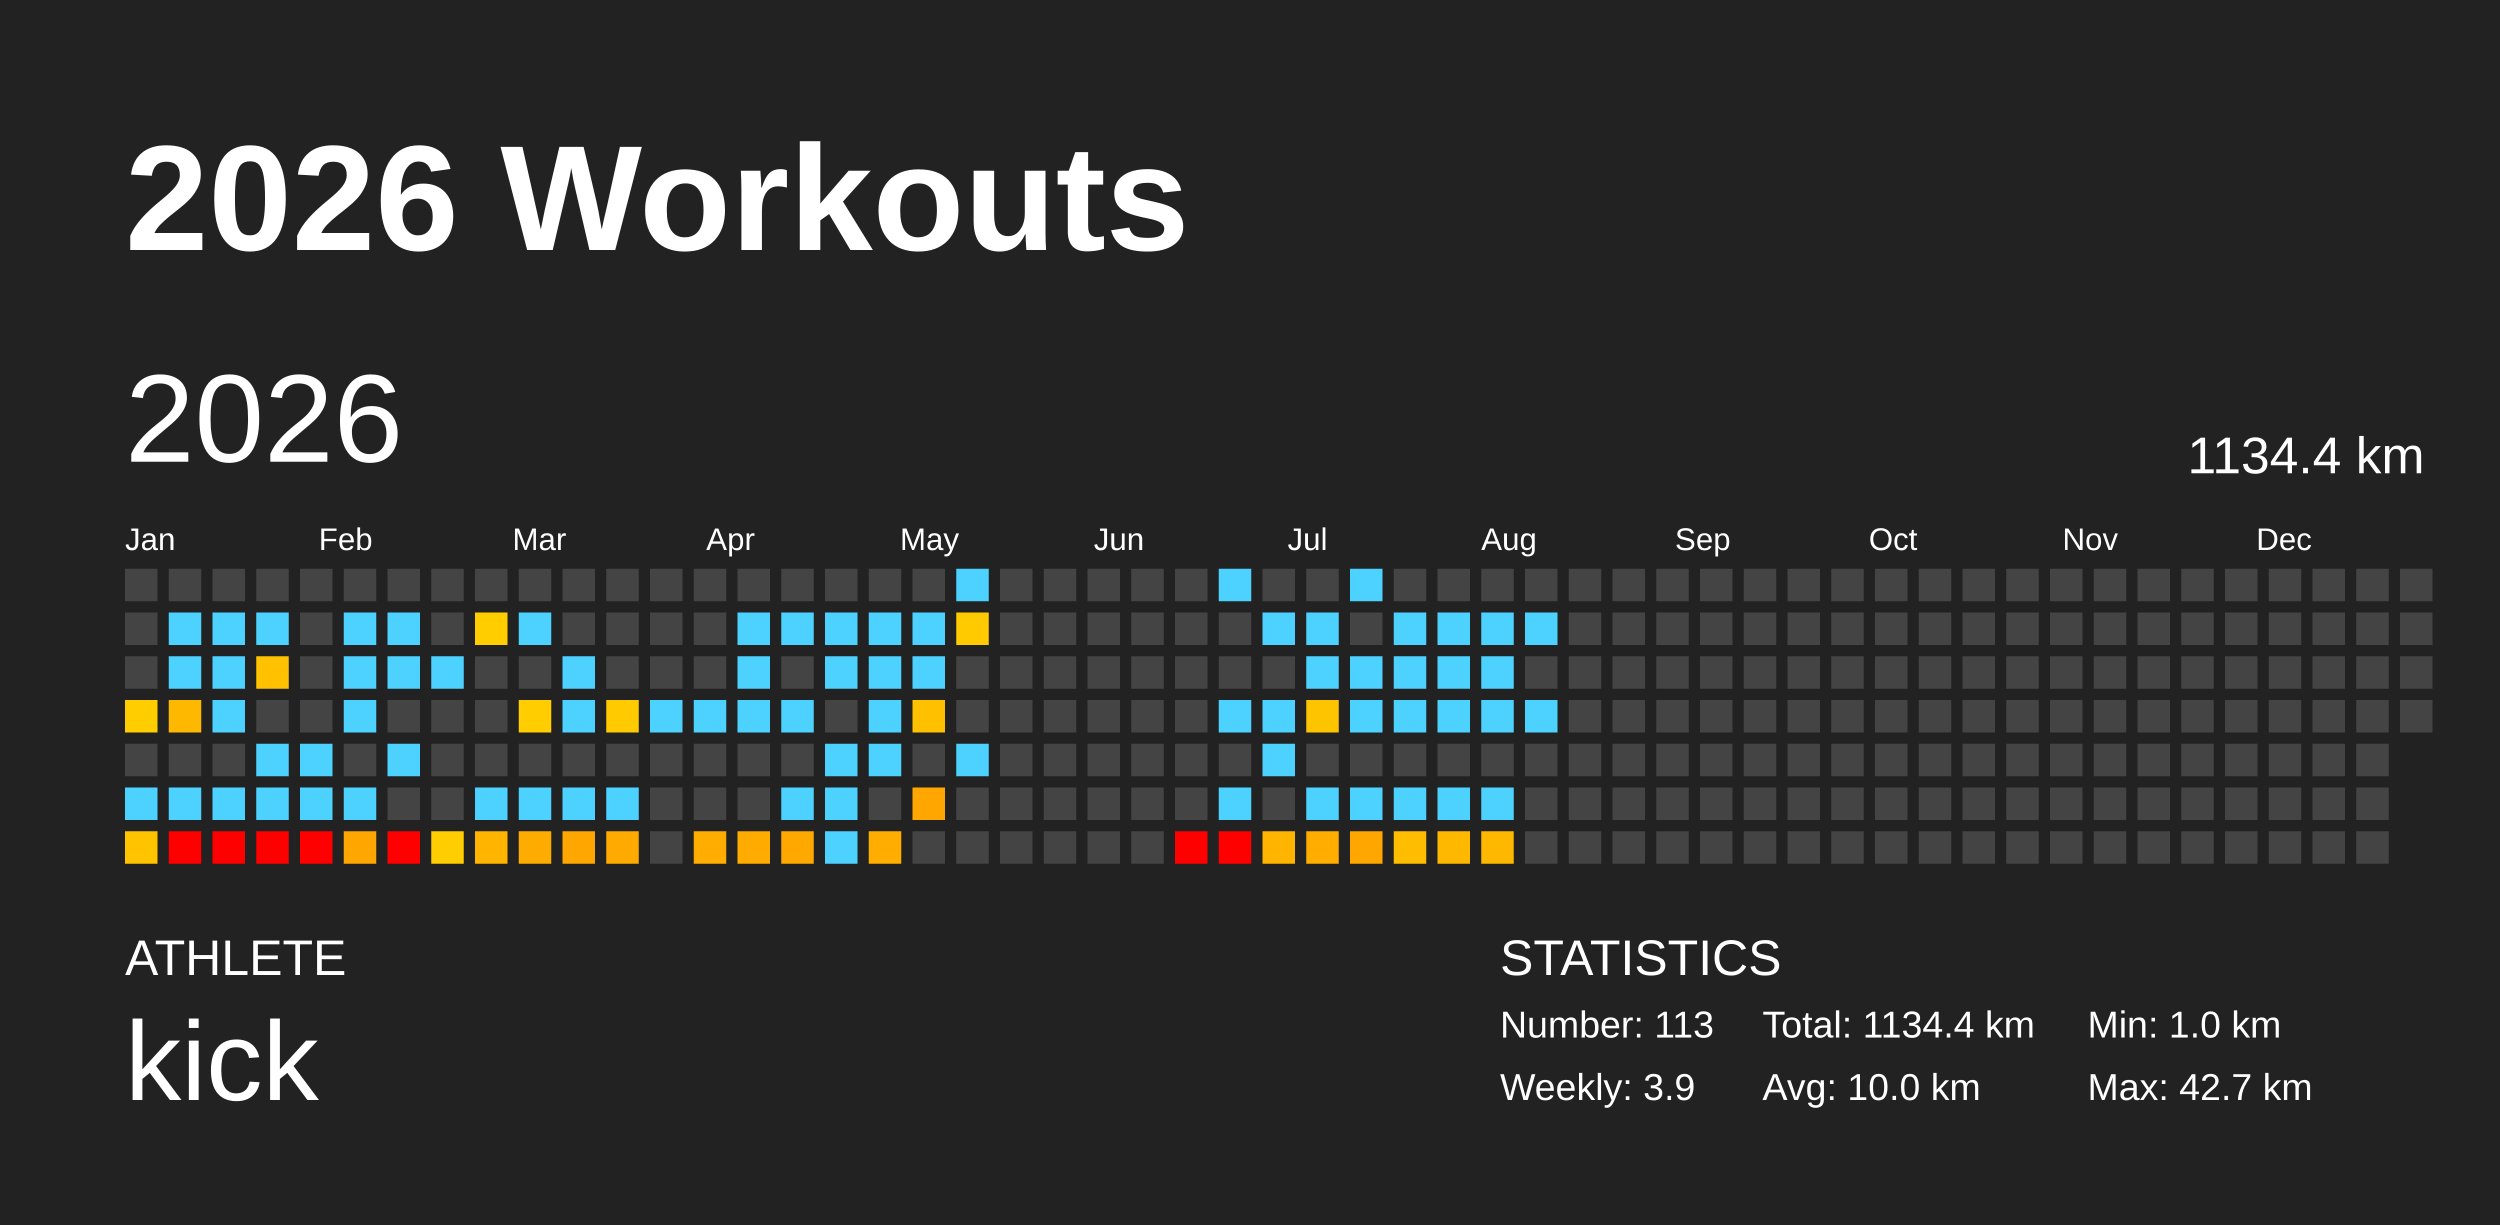
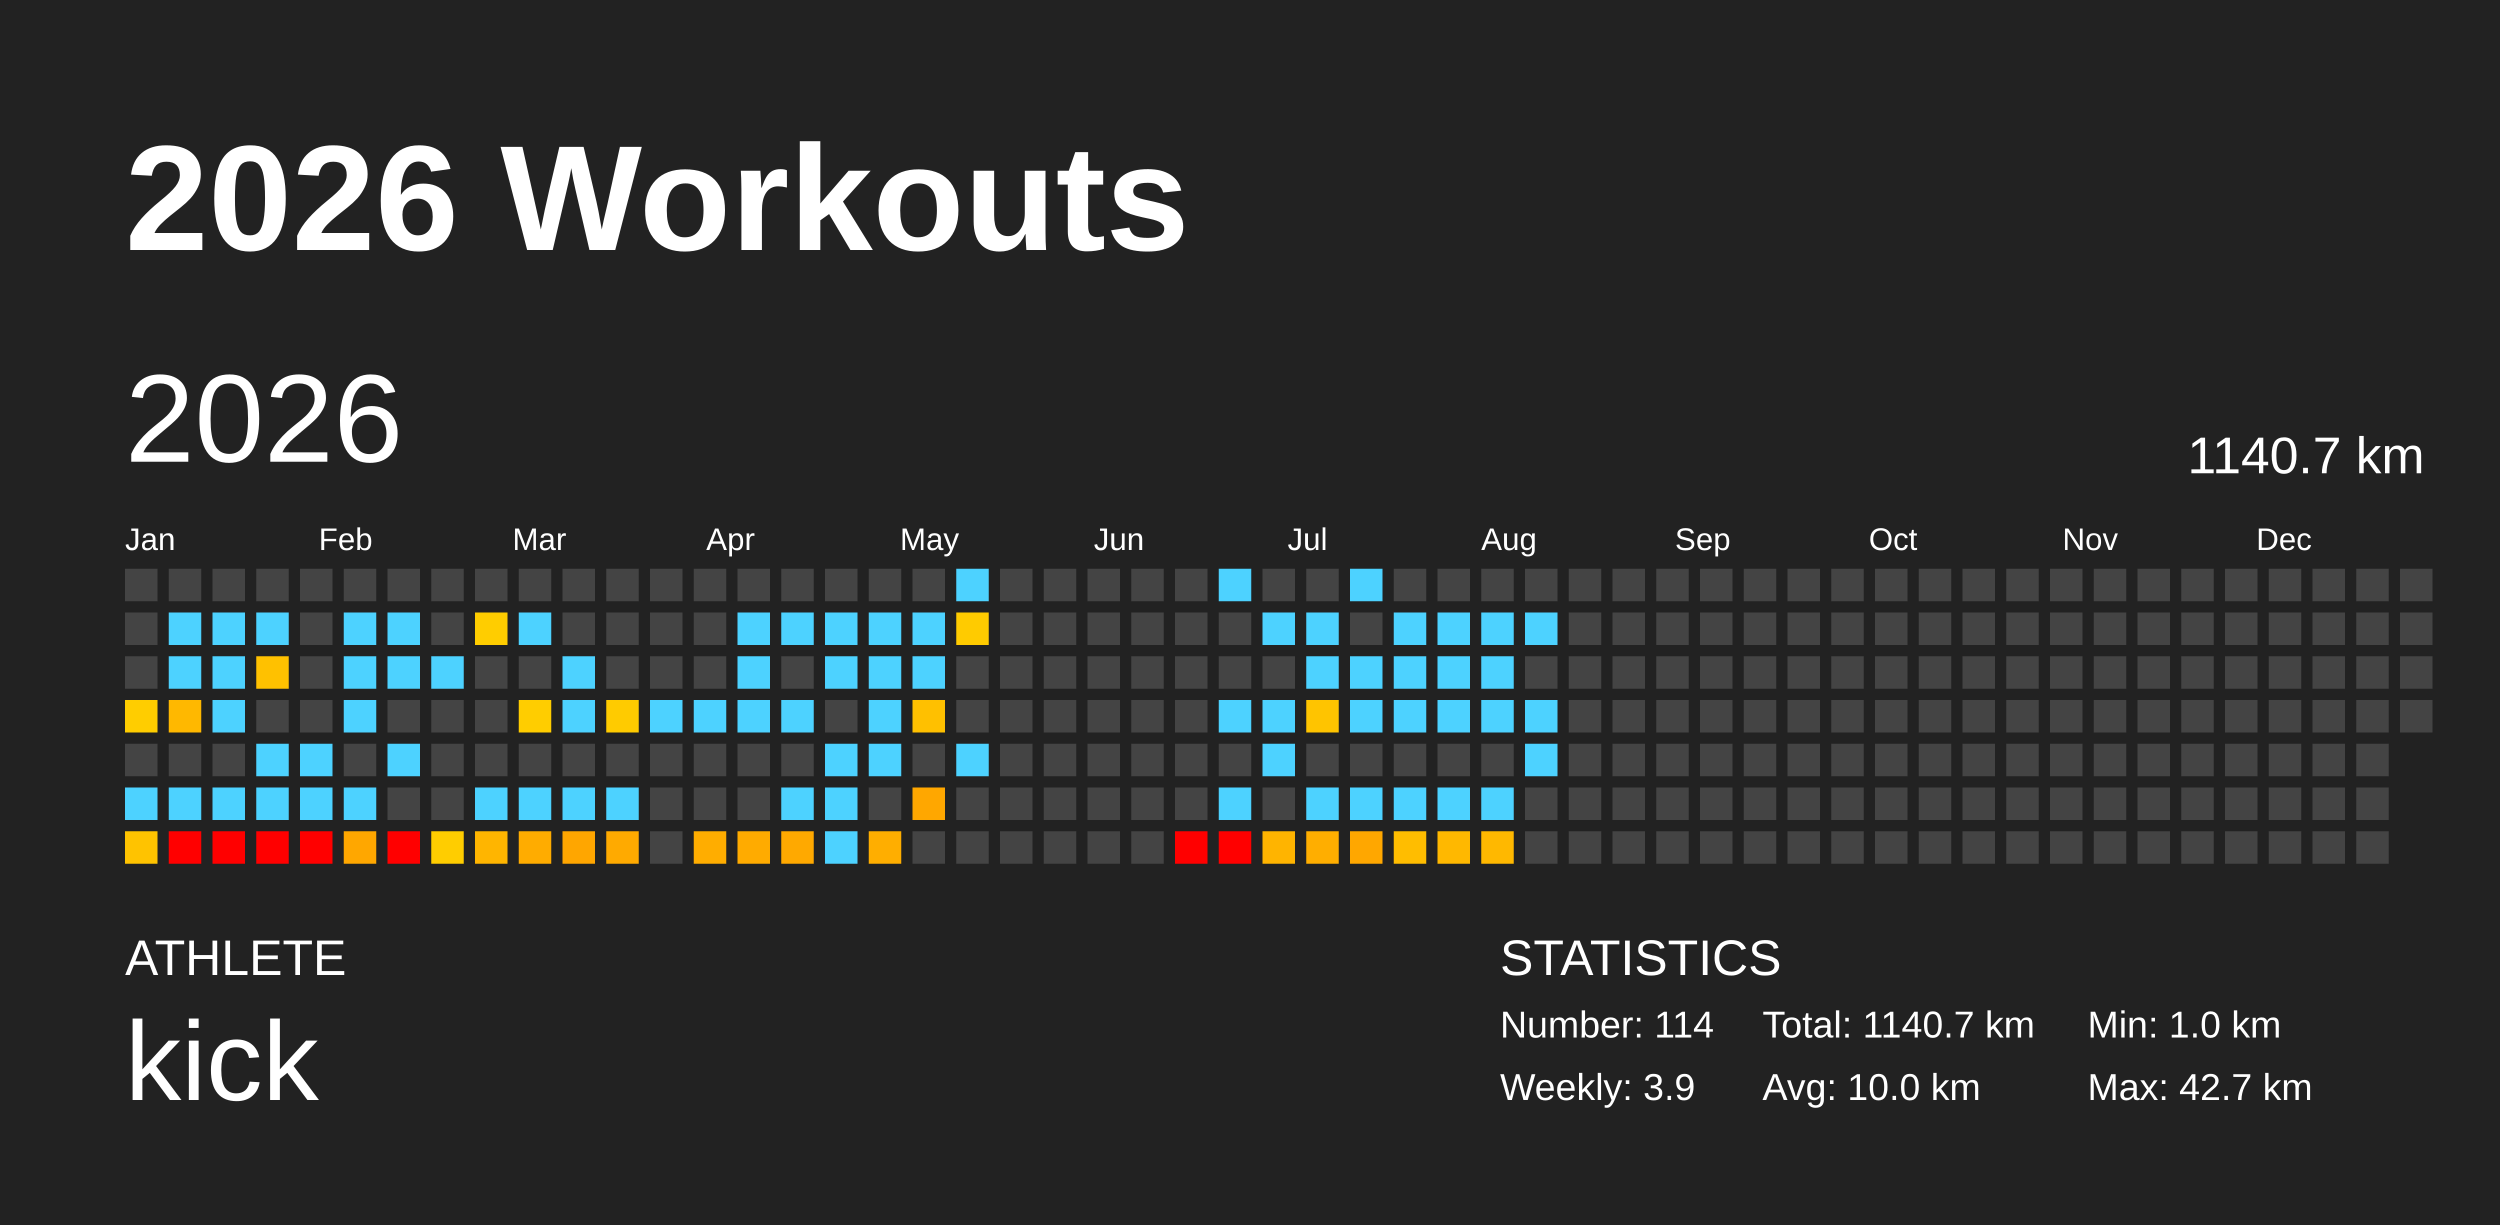
<svg xmlns="http://www.w3.org/2000/svg" baseProfile="full" height="98mm" version="1.1" viewBox="0,0,200,98" width="200mm">
  <defs />
  <rect fill="#222222" height="98" width="200" x="0" y="0" />
  <text fill="#FFFFFF" style="font-size:12px; font-family:Arial; font-weight:bold;" x="10" y="20">2026 Workouts</text>
  <text fill="#FFFFFF" style="font-size:4px; font-family:Arial" x="10" y="78">ATHLETE</text>
  <text fill="#FFFFFF" style="font-size:9px; font-family:Arial" x="10" y="88">kick</text>
  <text fill="#FFFFFF" style="font-size:4px; font-family:Arial" x="120" y="78">STATISTICS</text>
-   <text fill="#FFFFFF" style="font-size:3px; font-family:Arial" x="120" y="83">Number: 113</text>
+   <text fill="#FFFFFF" style="font-size:3px; font-family:Arial" x="120" y="83">Number: 114</text>
  <text fill="#FFFFFF" style="font-size:3px; font-family:Arial" x="120" y="88">Weekly: 3.9</text>
-   <text fill="#FFFFFF" style="font-size:3px; font-family:Arial" x="141" y="83">Total: 1134.4 km</text>
+   <text fill="#FFFFFF" style="font-size:3px; font-family:Arial" x="141" y="83">Total: 1140.7 km</text>
  <text fill="#FFFFFF" style="font-size:3px; font-family:Arial" x="141" y="88">Avg: 10.0 km</text>
  <text fill="#FFFFFF" style="font-size:3px; font-family:Arial" x="167" y="83">Min: 1.0 km</text>
  <text fill="#FFFFFF" style="font-size:3px; font-family:Arial" x="167" y="88">Max: 42.7 km</text>
  <text dominant-baseline="hanging" fill="#FFFFFF" style="font-size:10.0px; font-family:Arial;" x="10" y="30">2026</text>
-   <text dominant-baseline="hanging" fill="#FFFFFF" style="font-size:4.125px; font-family:Arial;" x="175" y="35">1134.4 km</text>
+   <text dominant-baseline="hanging" fill="#FFFFFF" style="font-size:4.125px; font-family:Arial;" x="175" y="35">1140.7 km</text>
  <text fill="#FFFFFF" style="font-size:2.5px; font-family:Arial" x="10.0" y="44">Jan</text>
  <text fill="#FFFFFF" style="font-size:2.5px; font-family:Arial" x="25.5" y="44">Feb</text>
  <text fill="#FFFFFF" style="font-size:2.5px; font-family:Arial" x="41.0" y="44">Mar</text>
  <text fill="#FFFFFF" style="font-size:2.5px; font-family:Arial" x="56.5" y="44">Apr</text>
  <text fill="#FFFFFF" style="font-size:2.5px; font-family:Arial" x="72.0" y="44">May</text>
  <text fill="#FFFFFF" style="font-size:2.5px; font-family:Arial" x="87.5" y="44">Jun</text>
  <text fill="#FFFFFF" style="font-size:2.5px; font-family:Arial" x="103.0" y="44">Jul</text>
  <text fill="#FFFFFF" style="font-size:2.5px; font-family:Arial" x="118.5" y="44">Aug</text>
  <text fill="#FFFFFF" style="font-size:2.5px; font-family:Arial" x="134.0" y="44">Sep</text>
  <text fill="#FFFFFF" style="font-size:2.5px; font-family:Arial" x="149.5" y="44">Oct</text>
  <text fill="#FFFFFF" style="font-size:2.5px; font-family:Arial" x="165.0" y="44">Nov</text>
  <text fill="#FFFFFF" style="font-size:2.5px; font-family:Arial" x="180.5" y="44">Dec</text>
  <rect fill="#444444" height="2.6" width="2.6" x="10.0" y="45.5" />
  <rect fill="#444444" height="2.6" width="2.6" x="10.0" y="49.0" />
  <rect fill="#444444" height="2.6" width="2.6" x="10.0" y="52.5" />
  <rect fill="#ffcd00" height="2.6" width="2.6" x="10.0" y="56.0" />
  <rect fill="#444444" height="2.6" width="2.6" x="10.0" y="59.5" />
  <rect fill="#4dd2ff" height="2.6" width="2.6" x="10.0" y="63.0" />
  <rect fill="#ffc300" height="2.6" width="2.6" x="10.0" y="66.5" />
  <rect fill="#444444" height="2.6" width="2.6" x="13.5" y="45.5" />
  <rect fill="#4dd2ff" height="2.6" width="2.6" x="13.5" y="49.0" />
  <rect fill="#4dd2ff" height="2.6" width="2.6" x="13.5" y="52.5" />
  <rect fill="#ffb800" height="2.6" width="2.6" x="13.5" y="56.0" />
  <rect fill="#444444" height="2.6" width="2.6" x="13.5" y="59.5" />
  <rect fill="#4dd2ff" height="2.6" width="2.6" x="13.5" y="63.0" />
  <rect fill="red" height="2.6" width="2.6" x="13.5" y="66.5" />
  <rect fill="#444444" height="2.6" width="2.6" x="17.0" y="45.5" />
  <rect fill="#4dd2ff" height="2.6" width="2.6" x="17.0" y="49.0" />
  <rect fill="#4dd2ff" height="2.6" width="2.6" x="17.0" y="52.5" />
  <rect fill="#4dd2ff" height="2.6" width="2.6" x="17.0" y="56.0" />
  <rect fill="#444444" height="2.6" width="2.6" x="17.0" y="59.5" />
  <rect fill="#4dd2ff" height="2.6" width="2.6" x="17.0" y="63.0" />
  <rect fill="red" height="2.6" width="2.6" x="17.0" y="66.5" />
  <rect fill="#444444" height="2.6" width="2.6" x="20.5" y="45.5" />
  <rect fill="#4dd2ff" height="2.6" width="2.6" x="20.5" y="49.0" />
  <rect fill="#ffc100" height="2.6" width="2.6" x="20.5" y="52.5" />
  <rect fill="#444444" height="2.6" width="2.6" x="20.5" y="56.0" />
  <rect fill="#4dd2ff" height="2.6" width="2.6" x="20.5" y="59.5" />
  <rect fill="#4dd2ff" height="2.6" width="2.6" x="20.5" y="63.0" />
  <rect fill="red" height="2.6" width="2.6" x="20.5" y="66.5" />
  <rect fill="#444444" height="2.6" width="2.6" x="24.0" y="45.5" />
  <rect fill="#444444" height="2.6" width="2.6" x="24.0" y="49.0" />
  <rect fill="#444444" height="2.6" width="2.6" x="24.0" y="52.5" />
  <rect fill="#444444" height="2.6" width="2.6" x="24.0" y="56.0" />
  <rect fill="#4dd2ff" height="2.6" width="2.6" x="24.0" y="59.5" />
  <rect fill="#4dd2ff" height="2.6" width="2.6" x="24.0" y="63.0" />
  <rect fill="red" height="2.6" width="2.6" x="24.0" y="66.5" />
  <rect fill="#444444" height="2.6" width="2.6" x="27.5" y="45.5" />
  <rect fill="#4dd2ff" height="2.6" width="2.6" x="27.5" y="49.0" />
  <rect fill="#4dd2ff" height="2.6" width="2.6" x="27.5" y="52.5" />
  <rect fill="#4dd2ff" height="2.6" width="2.6" x="27.5" y="56.0" />
  <rect fill="#444444" height="2.6" width="2.6" x="27.5" y="59.5" />
  <rect fill="#4dd2ff" height="2.6" width="2.6" x="27.5" y="63.0" />
  <rect fill="#ffa700" height="2.6" width="2.6" x="27.5" y="66.5" />
  <rect fill="#444444" height="2.6" width="2.6" x="31.0" y="45.5" />
  <rect fill="#4dd2ff" height="2.6" width="2.6" x="31.0" y="49.0" />
  <rect fill="#4dd2ff" height="2.6" width="2.6" x="31.0" y="52.5" />
  <rect fill="#444444" height="2.6" width="2.6" x="31.0" y="56.0" />
  <rect fill="#4dd2ff" height="2.6" width="2.6" x="31.0" y="59.5" />
  <rect fill="#444444" height="2.6" width="2.6" x="31.0" y="63.0" />
  <rect fill="red" height="2.6" width="2.6" x="31.0" y="66.5" />
  <rect fill="#444444" height="2.6" width="2.6" x="34.5" y="45.5" />
  <rect fill="#444444" height="2.6" width="2.6" x="34.5" y="49.0" />
  <rect fill="#4dd2ff" height="2.6" width="2.6" x="34.5" y="52.5" />
  <rect fill="#444444" height="2.6" width="2.6" x="34.5" y="56.0" />
  <rect fill="#444444" height="2.6" width="2.6" x="34.5" y="59.5" />
  <rect fill="#444444" height="2.6" width="2.6" x="34.5" y="63.0" />
  <rect fill="#ffcd00" height="2.6" width="2.6" x="34.5" y="66.5" />
  <rect fill="#444444" height="2.6" width="2.6" x="38.0" y="45.5" />
  <rect fill="#ffcd00" height="2.6" width="2.6" x="38.0" y="49.0" />
  <rect fill="#444444" height="2.6" width="2.6" x="38.0" y="52.5" />
  <rect fill="#444444" height="2.6" width="2.6" x="38.0" y="56.0" />
  <rect fill="#444444" height="2.6" width="2.6" x="38.0" y="59.5" />
  <rect fill="#4dd2ff" height="2.6" width="2.6" x="38.0" y="63.0" />
  <rect fill="#ffb500" height="2.6" width="2.6" x="38.0" y="66.5" />
  <rect fill="#444444" height="2.6" width="2.6" x="41.5" y="45.5" />
  <rect fill="#4dd2ff" height="2.6" width="2.6" x="41.5" y="49.0" />
  <rect fill="#444444" height="2.6" width="2.6" x="41.5" y="52.5" />
  <rect fill="#ffcd00" height="2.6" width="2.6" x="41.5" y="56.0" />
  <rect fill="#444444" height="2.6" width="2.6" x="41.5" y="59.5" />
  <rect fill="#4dd2ff" height="2.6" width="2.6" x="41.5" y="63.0" />
  <rect fill="#ffac00" height="2.6" width="2.6" x="41.5" y="66.5" />
  <rect fill="#444444" height="2.6" width="2.6" x="45.0" y="45.5" />
  <rect fill="#444444" height="2.6" width="2.6" x="45.0" y="49.0" />
  <rect fill="#4dd2ff" height="2.6" width="2.6" x="45.0" y="52.5" />
  <rect fill="#4dd2ff" height="2.6" width="2.6" x="45.0" y="56.0" />
  <rect fill="#444444" height="2.6" width="2.6" x="45.0" y="59.5" />
  <rect fill="#4dd2ff" height="2.6" width="2.6" x="45.0" y="63.0" />
  <rect fill="#ffa600" height="2.6" width="2.6" x="45.0" y="66.5" />
  <rect fill="#444444" height="2.6" width="2.6" x="48.5" y="45.5" />
  <rect fill="#444444" height="2.6" width="2.6" x="48.5" y="49.0" />
  <rect fill="#444444" height="2.6" width="2.6" x="48.5" y="52.5" />
  <rect fill="#ffcb00" height="2.6" width="2.6" x="48.5" y="56.0" />
  <rect fill="#444444" height="2.6" width="2.6" x="48.5" y="59.5" />
  <rect fill="#4dd2ff" height="2.6" width="2.6" x="48.5" y="63.0" />
  <rect fill="#ffaa00" height="2.6" width="2.6" x="48.5" y="66.5" />
  <rect fill="#444444" height="2.6" width="2.6" x="52.0" y="45.5" />
  <rect fill="#444444" height="2.6" width="2.6" x="52.0" y="49.0" />
  <rect fill="#444444" height="2.6" width="2.6" x="52.0" y="52.5" />
  <rect fill="#4dd2ff" height="2.6" width="2.6" x="52.0" y="56.0" />
  <rect fill="#444444" height="2.6" width="2.6" x="52.0" y="59.5" />
  <rect fill="#444444" height="2.6" width="2.6" x="52.0" y="63.0" />
  <rect fill="#444444" height="2.6" width="2.6" x="52.0" y="66.5" />
  <rect fill="#444444" height="2.6" width="2.6" x="55.5" y="45.5" />
  <rect fill="#444444" height="2.6" width="2.6" x="55.5" y="49.0" />
  <rect fill="#444444" height="2.6" width="2.6" x="55.5" y="52.5" />
  <rect fill="#4dd2ff" height="2.6" width="2.6" x="55.5" y="56.0" />
  <rect fill="#444444" height="2.6" width="2.6" x="55.5" y="59.5" />
  <rect fill="#444444" height="2.6" width="2.6" x="55.5" y="63.0" />
  <rect fill="#ffad00" height="2.6" width="2.6" x="55.5" y="66.5" />
  <rect fill="#444444" height="2.6" width="2.6" x="59.0" y="45.5" />
  <rect fill="#4dd2ff" height="2.6" width="2.6" x="59.0" y="49.0" />
  <rect fill="#4dd2ff" height="2.6" width="2.6" x="59.0" y="52.5" />
  <rect fill="#4dd2ff" height="2.6" width="2.6" x="59.0" y="56.0" />
  <rect fill="#444444" height="2.6" width="2.6" x="59.0" y="59.5" />
  <rect fill="#444444" height="2.6" width="2.6" x="59.0" y="63.0" />
  <rect fill="#ffab00" height="2.6" width="2.6" x="59.0" y="66.5" />
  <rect fill="#444444" height="2.6" width="2.6" x="62.5" y="45.5" />
  <rect fill="#4dd2ff" height="2.6" width="2.6" x="62.5" y="49.0" />
  <rect fill="#444444" height="2.6" width="2.6" x="62.5" y="52.5" />
  <rect fill="#4dd2ff" height="2.6" width="2.6" x="62.5" y="56.0" />
  <rect fill="#444444" height="2.6" width="2.6" x="62.5" y="59.5" />
  <rect fill="#4dd2ff" height="2.6" width="2.6" x="62.5" y="63.0" />
  <rect fill="#ffa900" height="2.6" width="2.6" x="62.5" y="66.5" />
  <rect fill="#444444" height="2.6" width="2.6" x="66.0" y="45.5" />
  <rect fill="#4dd2ff" height="2.6" width="2.6" x="66.0" y="49.0" />
  <rect fill="#4dd2ff" height="2.6" width="2.6" x="66.0" y="52.5" />
  <rect fill="#444444" height="2.6" width="2.6" x="66.0" y="56.0" />
  <rect fill="#4dd2ff" height="2.6" width="2.6" x="66.0" y="59.5" />
  <rect fill="#4dd2ff" height="2.6" width="2.6" x="66.0" y="63.0" />
  <rect fill="#4dd2ff" height="2.6" width="2.6" x="66.0" y="66.5" />
  <rect fill="#444444" height="2.6" width="2.6" x="69.5" y="45.5" />
  <rect fill="#4dd2ff" height="2.6" width="2.6" x="69.5" y="49.0" />
  <rect fill="#4dd2ff" height="2.6" width="2.6" x="69.5" y="52.5" />
  <rect fill="#4dd2ff" height="2.6" width="2.6" x="69.5" y="56.0" />
  <rect fill="#4dd2ff" height="2.6" width="2.6" x="69.5" y="59.5" />
  <rect fill="#444444" height="2.6" width="2.6" x="69.5" y="63.0" />
  <rect fill="#ffae00" height="2.6" width="2.6" x="69.5" y="66.5" />
  <rect fill="#444444" height="2.6" width="2.6" x="73.0" y="45.5" />
  <rect fill="#4dd2ff" height="2.6" width="2.6" x="73.0" y="49.0" />
  <rect fill="#4dd2ff" height="2.6" width="2.6" x="73.0" y="52.5" />
  <rect fill="#ffc000" height="2.6" width="2.6" x="73.0" y="56.0" />
  <rect fill="#444444" height="2.6" width="2.6" x="73.0" y="59.5" />
  <rect fill="#ffa700" height="2.6" width="2.6" x="73.0" y="63.0" />
  <rect fill="#444444" height="2.6" width="2.6" x="73.0" y="66.5" />
  <rect fill="#4dd2ff" height="2.6" width="2.6" x="76.5" y="45.5" />
  <rect fill="#ffcb00" height="2.6" width="2.6" x="76.5" y="49.0" />
  <rect fill="#444444" height="2.6" width="2.6" x="76.5" y="52.5" />
  <rect fill="#444444" height="2.6" width="2.6" x="76.5" y="56.0" />
  <rect fill="#4dd2ff" height="2.6" width="2.6" x="76.5" y="59.5" />
  <rect fill="#444444" height="2.6" width="2.6" x="76.5" y="63.0" />
  <rect fill="#444444" height="2.6" width="2.6" x="76.5" y="66.5" />
  <rect fill="#444444" height="2.6" width="2.6" x="80.0" y="45.5" />
  <rect fill="#444444" height="2.6" width="2.6" x="80.0" y="49.0" />
  <rect fill="#444444" height="2.6" width="2.6" x="80.0" y="52.5" />
  <rect fill="#444444" height="2.6" width="2.6" x="80.0" y="56.0" />
  <rect fill="#444444" height="2.6" width="2.6" x="80.0" y="59.5" />
  <rect fill="#444444" height="2.6" width="2.6" x="80.0" y="63.0" />
  <rect fill="#444444" height="2.6" width="2.6" x="80.0" y="66.5" />
  <rect fill="#444444" height="2.6" width="2.6" x="83.5" y="45.5" />
  <rect fill="#444444" height="2.6" width="2.6" x="83.5" y="49.0" />
  <rect fill="#444444" height="2.6" width="2.6" x="83.5" y="52.5" />
  <rect fill="#444444" height="2.6" width="2.6" x="83.5" y="56.0" />
  <rect fill="#444444" height="2.6" width="2.6" x="83.5" y="59.5" />
  <rect fill="#444444" height="2.6" width="2.6" x="83.5" y="63.0" />
  <rect fill="#444444" height="2.6" width="2.6" x="83.5" y="66.5" />
  <rect fill="#444444" height="2.6" width="2.6" x="87.0" y="45.5" />
  <rect fill="#444444" height="2.6" width="2.6" x="87.0" y="49.0" />
  <rect fill="#444444" height="2.6" width="2.6" x="87.0" y="52.5" />
  <rect fill="#444444" height="2.6" width="2.6" x="87.0" y="56.0" />
  <rect fill="#444444" height="2.6" width="2.6" x="87.0" y="59.5" />
  <rect fill="#444444" height="2.6" width="2.6" x="87.0" y="63.0" />
  <rect fill="#444444" height="2.6" width="2.6" x="87.0" y="66.5" />
  <rect fill="#444444" height="2.6" width="2.6" x="90.5" y="45.5" />
  <rect fill="#444444" height="2.6" width="2.6" x="90.5" y="49.0" />
  <rect fill="#444444" height="2.6" width="2.6" x="90.5" y="52.5" />
  <rect fill="#444444" height="2.6" width="2.6" x="90.5" y="56.0" />
  <rect fill="#444444" height="2.6" width="2.6" x="90.5" y="59.5" />
  <rect fill="#444444" height="2.6" width="2.6" x="90.5" y="63.0" />
  <rect fill="#444444" height="2.6" width="2.6" x="90.5" y="66.5" />
  <rect fill="#444444" height="2.6" width="2.6" x="94.0" y="45.5" />
  <rect fill="#444444" height="2.6" width="2.6" x="94.0" y="49.0" />
  <rect fill="#444444" height="2.6" width="2.6" x="94.0" y="52.5" />
  <rect fill="#444444" height="2.6" width="2.6" x="94.0" y="56.0" />
  <rect fill="#444444" height="2.6" width="2.6" x="94.0" y="59.5" />
  <rect fill="#444444" height="2.6" width="2.6" x="94.0" y="63.0" />
  <rect fill="red" height="2.6" width="2.6" x="94.0" y="66.5" />
  <rect fill="#4dd2ff" height="2.6" width="2.6" x="97.5" y="45.5" />
  <rect fill="#444444" height="2.6" width="2.6" x="97.5" y="49.0" />
  <rect fill="#444444" height="2.6" width="2.6" x="97.5" y="52.5" />
  <rect fill="#4dd2ff" height="2.6" width="2.6" x="97.5" y="56.0" />
  <rect fill="#444444" height="2.6" width="2.6" x="97.5" y="59.5" />
  <rect fill="#4dd2ff" height="2.6" width="2.6" x="97.5" y="63.0" />
  <rect fill="red" height="2.6" width="2.6" x="97.5" y="66.5" />
  <rect fill="#444444" height="2.6" width="2.6" x="101.0" y="45.5" />
  <rect fill="#4dd2ff" height="2.6" width="2.6" x="101.0" y="49.0" />
  <rect fill="#444444" height="2.6" width="2.6" x="101.0" y="52.5" />
  <rect fill="#4dd2ff" height="2.6" width="2.6" x="101.0" y="56.0" />
  <rect fill="#4dd2ff" height="2.6" width="2.6" x="101.0" y="59.5" />
  <rect fill="#444444" height="2.6" width="2.6" x="101.0" y="63.0" />
  <rect fill="#ffb400" height="2.6" width="2.6" x="101.0" y="66.5" />
  <rect fill="#444444" height="2.6" width="2.6" x="104.5" y="45.5" />
  <rect fill="#4dd2ff" height="2.6" width="2.6" x="104.5" y="49.0" />
  <rect fill="#4dd2ff" height="2.6" width="2.6" x="104.5" y="52.5" />
  <rect fill="#ffc400" height="2.6" width="2.6" x="104.5" y="56.0" />
  <rect fill="#444444" height="2.6" width="2.6" x="104.5" y="59.5" />
  <rect fill="#4dd2ff" height="2.6" width="2.6" x="104.5" y="63.0" />
  <rect fill="#ffae00" height="2.6" width="2.6" x="104.5" y="66.5" />
  <rect fill="#4dd2ff" height="2.6" width="2.6" x="108.0" y="45.5" />
  <rect fill="#444444" height="2.6" width="2.6" x="108.0" y="49.0" />
  <rect fill="#4dd2ff" height="2.6" width="2.6" x="108.0" y="52.5" />
  <rect fill="#4dd2ff" height="2.6" width="2.6" x="108.0" y="56.0" />
  <rect fill="#444444" height="2.6" width="2.6" x="108.0" y="59.5" />
  <rect fill="#4dd2ff" height="2.6" width="2.6" x="108.0" y="63.0" />
  <rect fill="#ffa700" height="2.6" width="2.6" x="108.0" y="66.5" />
  <rect fill="#444444" height="2.6" width="2.6" x="111.5" y="45.5" />
  <rect fill="#4dd2ff" height="2.6" width="2.6" x="111.5" y="49.0" />
  <rect fill="#4dd2ff" height="2.6" width="2.6" x="111.5" y="52.5" />
  <rect fill="#4dd2ff" height="2.6" width="2.6" x="111.5" y="56.0" />
  <rect fill="#444444" height="2.6" width="2.6" x="111.5" y="59.5" />
  <rect fill="#4dd2ff" height="2.6" width="2.6" x="111.5" y="63.0" />
  <rect fill="#ffbd00" height="2.6" width="2.6" x="111.5" y="66.5" />
  <rect fill="#444444" height="2.6" width="2.6" x="115.0" y="45.5" />
  <rect fill="#4dd2ff" height="2.6" width="2.6" x="115.0" y="49.0" />
  <rect fill="#4dd2ff" height="2.6" width="2.6" x="115.0" y="52.5" />
  <rect fill="#4dd2ff" height="2.6" width="2.6" x="115.0" y="56.0" />
  <rect fill="#444444" height="2.6" width="2.6" x="115.0" y="59.5" />
  <rect fill="#4dd2ff" height="2.6" width="2.6" x="115.0" y="63.0" />
  <rect fill="#ffb800" height="2.6" width="2.6" x="115.0" y="66.5" />
  <rect fill="#444444" height="2.6" width="2.6" x="118.5" y="45.5" />
  <rect fill="#4dd2ff" height="2.6" width="2.6" x="118.5" y="49.0" />
  <rect fill="#4dd2ff" height="2.6" width="2.6" x="118.5" y="52.5" />
  <rect fill="#4dd2ff" height="2.6" width="2.6" x="118.5" y="56.0" />
  <rect fill="#444444" height="2.6" width="2.6" x="118.5" y="59.5" />
  <rect fill="#4dd2ff" height="2.6" width="2.6" x="118.5" y="63.0" />
  <rect fill="#ffb800" height="2.6" width="2.6" x="118.5" y="66.5" />
  <rect fill="#444444" height="2.6" width="2.6" x="122.0" y="45.5" />
  <rect fill="#4dd2ff" height="2.6" width="2.6" x="122.0" y="49.0" />
  <rect fill="#444444" height="2.6" width="2.6" x="122.0" y="52.5" />
  <rect fill="#4dd2ff" height="2.6" width="2.6" x="122.0" y="56.0" />
-   <rect fill="#444444" height="2.6" width="2.6" x="122.0" y="59.5" />
+   <rect fill="#4dd2ff" height="2.6" width="2.6" x="122.0" y="59.5" />
  <rect fill="#444444" height="2.6" width="2.6" x="122.0" y="63.0" />
  <rect fill="#444444" height="2.6" width="2.6" x="122.0" y="66.5" />
  <rect fill="#444444" height="2.6" width="2.6" x="125.5" y="45.5" />
  <rect fill="#444444" height="2.6" width="2.6" x="125.5" y="49.0" />
  <rect fill="#444444" height="2.6" width="2.6" x="125.5" y="52.5" />
  <rect fill="#444444" height="2.6" width="2.6" x="125.5" y="56.0" />
  <rect fill="#444444" height="2.6" width="2.6" x="125.5" y="59.5" />
  <rect fill="#444444" height="2.6" width="2.6" x="125.5" y="63.0" />
  <rect fill="#444444" height="2.6" width="2.6" x="125.5" y="66.5" />
  <rect fill="#444444" height="2.6" width="2.6" x="129.0" y="45.5" />
  <rect fill="#444444" height="2.6" width="2.6" x="129.0" y="49.0" />
  <rect fill="#444444" height="2.6" width="2.6" x="129.0" y="52.5" />
  <rect fill="#444444" height="2.6" width="2.6" x="129.0" y="56.0" />
  <rect fill="#444444" height="2.6" width="2.6" x="129.0" y="59.5" />
  <rect fill="#444444" height="2.6" width="2.6" x="129.0" y="63.0" />
  <rect fill="#444444" height="2.6" width="2.6" x="129.0" y="66.5" />
  <rect fill="#444444" height="2.6" width="2.6" x="132.5" y="45.5" />
  <rect fill="#444444" height="2.6" width="2.6" x="132.5" y="49.0" />
  <rect fill="#444444" height="2.6" width="2.6" x="132.5" y="52.5" />
  <rect fill="#444444" height="2.6" width="2.6" x="132.5" y="56.0" />
  <rect fill="#444444" height="2.6" width="2.6" x="132.5" y="59.5" />
  <rect fill="#444444" height="2.6" width="2.6" x="132.5" y="63.0" />
  <rect fill="#444444" height="2.6" width="2.6" x="132.5" y="66.5" />
  <rect fill="#444444" height="2.6" width="2.6" x="136.0" y="45.5" />
  <rect fill="#444444" height="2.6" width="2.6" x="136.0" y="49.0" />
  <rect fill="#444444" height="2.6" width="2.6" x="136.0" y="52.5" />
  <rect fill="#444444" height="2.6" width="2.6" x="136.0" y="56.0" />
  <rect fill="#444444" height="2.6" width="2.6" x="136.0" y="59.5" />
  <rect fill="#444444" height="2.6" width="2.6" x="136.0" y="63.0" />
  <rect fill="#444444" height="2.6" width="2.6" x="136.0" y="66.5" />
  <rect fill="#444444" height="2.6" width="2.6" x="139.5" y="45.5" />
  <rect fill="#444444" height="2.6" width="2.6" x="139.5" y="49.0" />
  <rect fill="#444444" height="2.6" width="2.6" x="139.5" y="52.5" />
  <rect fill="#444444" height="2.6" width="2.6" x="139.5" y="56.0" />
  <rect fill="#444444" height="2.6" width="2.6" x="139.5" y="59.5" />
  <rect fill="#444444" height="2.6" width="2.6" x="139.5" y="63.0" />
  <rect fill="#444444" height="2.6" width="2.6" x="139.5" y="66.5" />
  <rect fill="#444444" height="2.6" width="2.6" x="143.0" y="45.5" />
  <rect fill="#444444" height="2.6" width="2.6" x="143.0" y="49.0" />
  <rect fill="#444444" height="2.6" width="2.6" x="143.0" y="52.5" />
  <rect fill="#444444" height="2.6" width="2.6" x="143.0" y="56.0" />
  <rect fill="#444444" height="2.6" width="2.6" x="143.0" y="59.5" />
  <rect fill="#444444" height="2.6" width="2.6" x="143.0" y="63.0" />
  <rect fill="#444444" height="2.6" width="2.6" x="143.0" y="66.5" />
  <rect fill="#444444" height="2.6" width="2.6" x="146.5" y="45.5" />
  <rect fill="#444444" height="2.6" width="2.6" x="146.5" y="49.0" />
  <rect fill="#444444" height="2.6" width="2.6" x="146.5" y="52.5" />
  <rect fill="#444444" height="2.6" width="2.6" x="146.5" y="56.0" />
  <rect fill="#444444" height="2.6" width="2.6" x="146.5" y="59.5" />
  <rect fill="#444444" height="2.6" width="2.6" x="146.5" y="63.0" />
  <rect fill="#444444" height="2.6" width="2.6" x="146.5" y="66.5" />
  <rect fill="#444444" height="2.6" width="2.6" x="150.0" y="45.5" />
  <rect fill="#444444" height="2.6" width="2.6" x="150.0" y="49.0" />
  <rect fill="#444444" height="2.6" width="2.6" x="150.0" y="52.5" />
  <rect fill="#444444" height="2.6" width="2.6" x="150.0" y="56.0" />
  <rect fill="#444444" height="2.6" width="2.6" x="150.0" y="59.5" />
  <rect fill="#444444" height="2.6" width="2.6" x="150.0" y="63.0" />
  <rect fill="#444444" height="2.6" width="2.6" x="150.0" y="66.5" />
  <rect fill="#444444" height="2.6" width="2.6" x="153.5" y="45.5" />
  <rect fill="#444444" height="2.6" width="2.6" x="153.5" y="49.0" />
  <rect fill="#444444" height="2.6" width="2.6" x="153.5" y="52.5" />
  <rect fill="#444444" height="2.6" width="2.6" x="153.5" y="56.0" />
  <rect fill="#444444" height="2.6" width="2.6" x="153.5" y="59.5" />
  <rect fill="#444444" height="2.6" width="2.6" x="153.5" y="63.0" />
  <rect fill="#444444" height="2.6" width="2.6" x="153.5" y="66.5" />
  <rect fill="#444444" height="2.6" width="2.6" x="157.0" y="45.5" />
  <rect fill="#444444" height="2.6" width="2.6" x="157.0" y="49.0" />
  <rect fill="#444444" height="2.6" width="2.6" x="157.0" y="52.5" />
  <rect fill="#444444" height="2.6" width="2.6" x="157.0" y="56.0" />
  <rect fill="#444444" height="2.6" width="2.6" x="157.0" y="59.5" />
  <rect fill="#444444" height="2.6" width="2.6" x="157.0" y="63.0" />
  <rect fill="#444444" height="2.6" width="2.6" x="157.0" y="66.5" />
  <rect fill="#444444" height="2.6" width="2.6" x="160.5" y="45.5" />
  <rect fill="#444444" height="2.6" width="2.6" x="160.5" y="49.0" />
  <rect fill="#444444" height="2.6" width="2.6" x="160.5" y="52.5" />
  <rect fill="#444444" height="2.6" width="2.6" x="160.5" y="56.0" />
  <rect fill="#444444" height="2.6" width="2.6" x="160.5" y="59.5" />
  <rect fill="#444444" height="2.6" width="2.6" x="160.5" y="63.0" />
  <rect fill="#444444" height="2.6" width="2.6" x="160.5" y="66.5" />
  <rect fill="#444444" height="2.6" width="2.6" x="164.0" y="45.5" />
  <rect fill="#444444" height="2.6" width="2.6" x="164.0" y="49.0" />
  <rect fill="#444444" height="2.6" width="2.6" x="164.0" y="52.5" />
  <rect fill="#444444" height="2.6" width="2.6" x="164.0" y="56.0" />
  <rect fill="#444444" height="2.6" width="2.6" x="164.0" y="59.5" />
  <rect fill="#444444" height="2.6" width="2.6" x="164.0" y="63.0" />
  <rect fill="#444444" height="2.6" width="2.6" x="164.0" y="66.5" />
  <rect fill="#444444" height="2.6" width="2.6" x="167.5" y="45.5" />
  <rect fill="#444444" height="2.6" width="2.6" x="167.5" y="49.0" />
  <rect fill="#444444" height="2.6" width="2.6" x="167.5" y="52.5" />
  <rect fill="#444444" height="2.6" width="2.6" x="167.5" y="56.0" />
  <rect fill="#444444" height="2.6" width="2.6" x="167.5" y="59.5" />
  <rect fill="#444444" height="2.6" width="2.6" x="167.5" y="63.0" />
  <rect fill="#444444" height="2.6" width="2.6" x="167.5" y="66.5" />
  <rect fill="#444444" height="2.6" width="2.6" x="171.0" y="45.5" />
  <rect fill="#444444" height="2.6" width="2.6" x="171.0" y="49.0" />
  <rect fill="#444444" height="2.6" width="2.6" x="171.0" y="52.5" />
  <rect fill="#444444" height="2.6" width="2.6" x="171.0" y="56.0" />
  <rect fill="#444444" height="2.6" width="2.6" x="171.0" y="59.5" />
  <rect fill="#444444" height="2.6" width="2.6" x="171.0" y="63.0" />
  <rect fill="#444444" height="2.6" width="2.6" x="171.0" y="66.5" />
  <rect fill="#444444" height="2.6" width="2.6" x="174.5" y="45.5" />
  <rect fill="#444444" height="2.6" width="2.6" x="174.5" y="49.0" />
  <rect fill="#444444" height="2.6" width="2.6" x="174.5" y="52.5" />
  <rect fill="#444444" height="2.6" width="2.6" x="174.5" y="56.0" />
  <rect fill="#444444" height="2.6" width="2.6" x="174.5" y="59.5" />
  <rect fill="#444444" height="2.6" width="2.6" x="174.5" y="63.0" />
  <rect fill="#444444" height="2.6" width="2.6" x="174.5" y="66.5" />
  <rect fill="#444444" height="2.6" width="2.6" x="178.0" y="45.5" />
  <rect fill="#444444" height="2.6" width="2.6" x="178.0" y="49.0" />
  <rect fill="#444444" height="2.6" width="2.6" x="178.0" y="52.5" />
  <rect fill="#444444" height="2.6" width="2.6" x="178.0" y="56.0" />
  <rect fill="#444444" height="2.6" width="2.6" x="178.0" y="59.5" />
  <rect fill="#444444" height="2.6" width="2.6" x="178.0" y="63.0" />
  <rect fill="#444444" height="2.6" width="2.6" x="178.0" y="66.5" />
  <rect fill="#444444" height="2.6" width="2.6" x="181.5" y="45.5" />
  <rect fill="#444444" height="2.6" width="2.6" x="181.5" y="49.0" />
  <rect fill="#444444" height="2.6" width="2.6" x="181.5" y="52.5" />
  <rect fill="#444444" height="2.6" width="2.6" x="181.5" y="56.0" />
  <rect fill="#444444" height="2.6" width="2.6" x="181.5" y="59.5" />
  <rect fill="#444444" height="2.6" width="2.6" x="181.5" y="63.0" />
  <rect fill="#444444" height="2.6" width="2.6" x="181.5" y="66.5" />
  <rect fill="#444444" height="2.6" width="2.6" x="185.0" y="45.5" />
  <rect fill="#444444" height="2.6" width="2.6" x="185.0" y="49.0" />
  <rect fill="#444444" height="2.6" width="2.6" x="185.0" y="52.5" />
  <rect fill="#444444" height="2.6" width="2.6" x="185.0" y="56.0" />
  <rect fill="#444444" height="2.6" width="2.6" x="185.0" y="59.5" />
  <rect fill="#444444" height="2.6" width="2.6" x="185.0" y="63.0" />
  <rect fill="#444444" height="2.6" width="2.6" x="185.0" y="66.5" />
  <rect fill="#444444" height="2.6" width="2.6" x="188.5" y="45.5" />
  <rect fill="#444444" height="2.6" width="2.6" x="188.5" y="49.0" />
  <rect fill="#444444" height="2.6" width="2.6" x="188.5" y="52.5" />
  <rect fill="#444444" height="2.6" width="2.6" x="188.5" y="56.0" />
  <rect fill="#444444" height="2.6" width="2.6" x="188.5" y="59.5" />
  <rect fill="#444444" height="2.6" width="2.6" x="188.5" y="63.0" />
  <rect fill="#444444" height="2.6" width="2.6" x="188.5" y="66.5" />
  <rect fill="#444444" height="2.6" width="2.6" x="192.0" y="45.5" />
  <rect fill="#444444" height="2.6" width="2.6" x="192.0" y="49.0" />
  <rect fill="#444444" height="2.6" width="2.6" x="192.0" y="52.5" />
  <rect fill="#444444" height="2.6" width="2.6" x="192.0" y="56.0" />
</svg>
